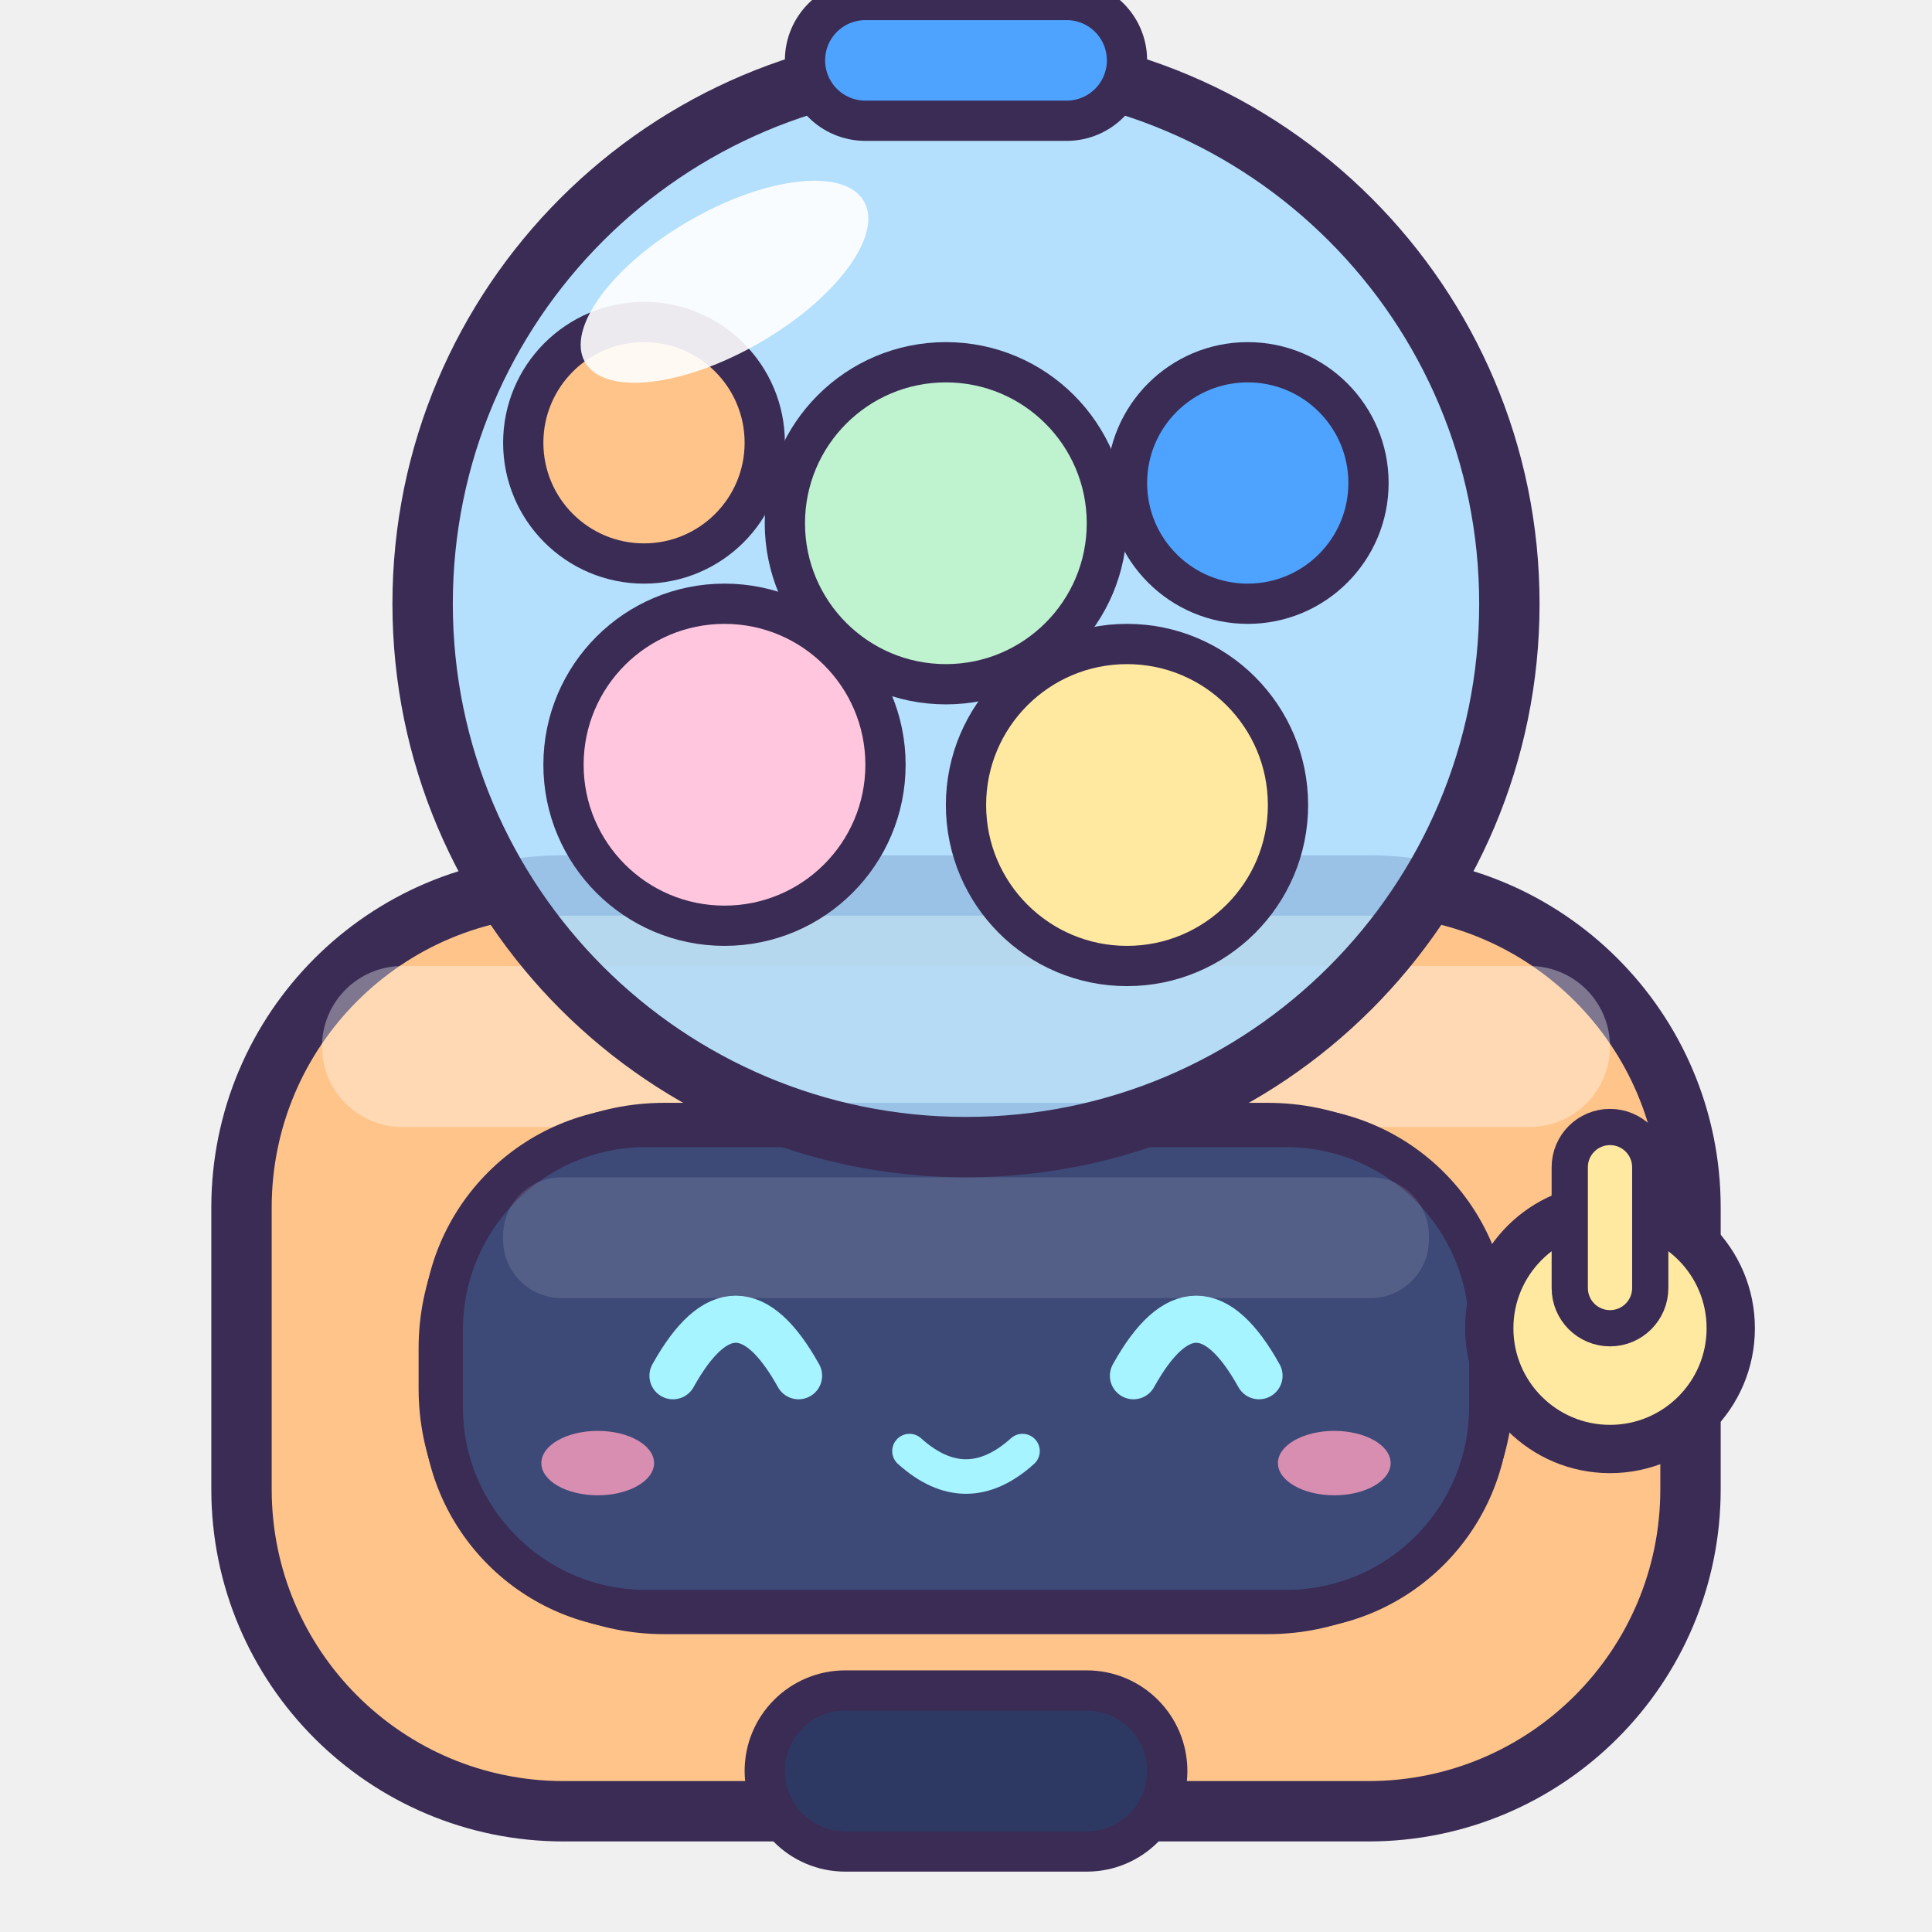
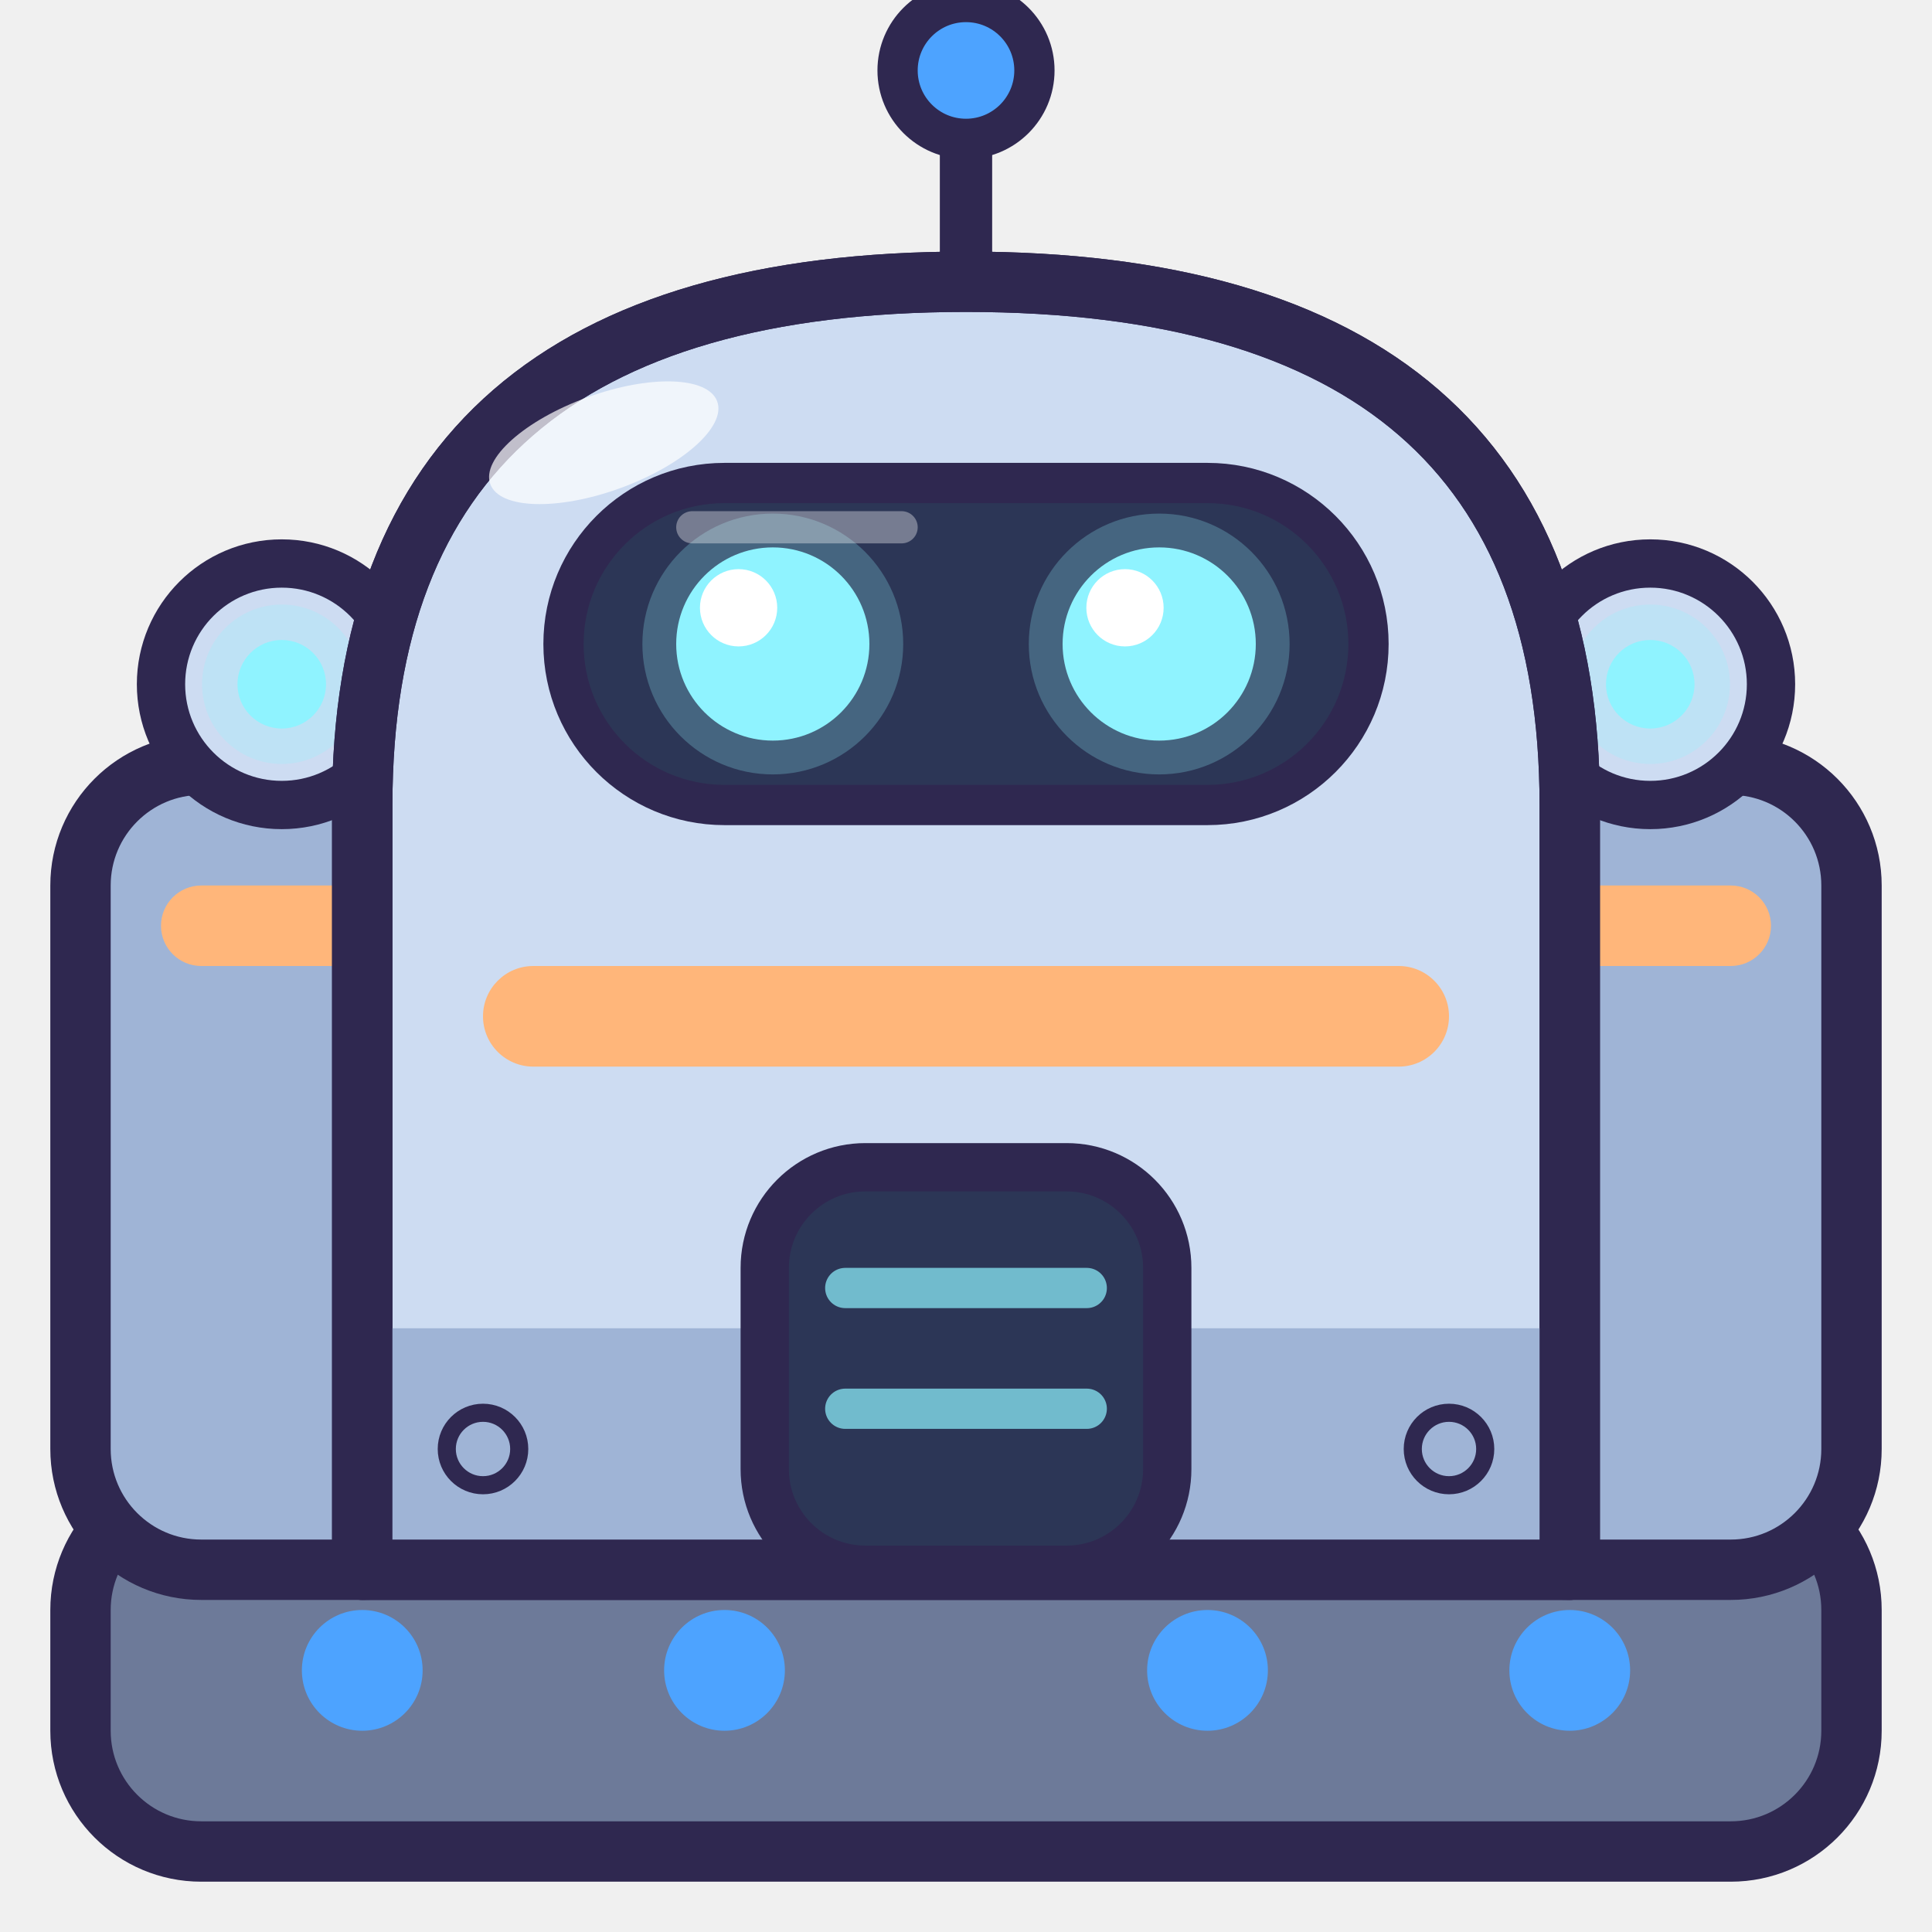
<svg xmlns="http://www.w3.org/2000/svg" viewBox="0 0 96 96">
-   <rect x="12" y="44" width="72" height="46" rx="16" fill="#ffc48a" stroke="#3a2c55" stroke-width="3" stroke-linejoin="round" stroke-linecap="round" />
-   <rect x="16" y="48" width="64" height="8" rx="4" fill="#fff" opacity="0.35" />
-   <rect x="22" y="56" width="52" height="24" rx="11" fill="#3d4a78" stroke="#3a2c55" stroke-width="2.4" stroke-linejoin="round" stroke-linecap="round" />
-   <rect x="22" y="56" width="52" height="24" rx="10.1" fill="#3d4a78" stroke="#3a2c55" stroke-width="2" stroke-linejoin="round" stroke-linecap="round" />
-   <rect x="25" y="58.5" width="46" height="6.0" rx="2.9" fill="#fff" opacity="0.12" />
-   <path d="M33.44 68.36 Q36.56 62.744 39.68 68.36" fill="none" stroke="#a6f4ff" stroke-width="2.34" stroke-linecap="round" />
-   <path d="M56.32 68.36 Q59.44 62.744 62.56 68.36" fill="none" stroke="#a6f4ff" stroke-width="2.34" stroke-linecap="round" />
-   <ellipse cx="29.7" cy="72.7" rx="2.8" ry="1.6" fill="#ff9fbf" opacity="0.8" />
-   <ellipse cx="66.3" cy="72.7" rx="2.8" ry="1.6" fill="#ff9fbf" opacity="0.8" />
-   <path d="M45.192 72.104 Q48.0 74.631 50.808 72.104" fill="none" stroke="#a6f4ff" stroke-width="1.716" stroke-linecap="round" />
-   <circle cx="80" cy="66" r="6" fill="#ffe9a0" stroke="#3a2c55" stroke-width="2.4" stroke-linejoin="round" stroke-linecap="round" />
-   <rect x="78" y="56" width="4" height="10" rx="2" fill="#ffe9a0" stroke="#3a2c55" stroke-width="1.8" stroke-linejoin="round" stroke-linecap="round" />
-   <rect x="38" y="84" width="20" height="8" rx="4" fill="#2e3963" stroke="#3a2c55" stroke-width="2" stroke-linejoin="round" stroke-linecap="round" />
-   <defs>
-     <clipPath id="b">
-       <circle cx="48" cy="30" r="27" />
-     </clipPath>
-   </defs>
-   <circle cx="48" cy="30" r="27" fill="#a9dcff" opacity="0.85" />
-   <circle cx="36" cy="38" r="8" fill="#ffc6de" stroke="#3a2c55" stroke-width="2" stroke-linejoin="round" stroke-linecap="round" clip-path="url(#b)" />
-   <circle cx="56" cy="40" r="8" fill="#ffe9a0" stroke="#3a2c55" stroke-width="2" stroke-linejoin="round" stroke-linecap="round" clip-path="url(#b)" />
-   <circle cx="47" cy="26" r="8" fill="#bff2cf" stroke="#3a2c55" stroke-width="2" stroke-linejoin="round" stroke-linecap="round" clip-path="url(#b)" />
-   <circle cx="62" cy="24" r="6" fill="#4da3ff" stroke="#3a2c55" stroke-width="2" stroke-linejoin="round" stroke-linecap="round" clip-path="url(#b)" />
-   <circle cx="32" cy="22" r="6" fill="#ffc48a" stroke="#3a2c55" stroke-width="2" stroke-linejoin="round" stroke-linecap="round" clip-path="url(#b)" />
-   <circle cx="48" cy="30" r="27" fill="none" stroke="#3a2c55" stroke-width="3" stroke-linejoin="round" stroke-linecap="round" />
-   <ellipse cx="36" cy="14" rx="8" ry="3.5" fill="#fff" opacity="0.9" transform="rotate(-30 36 14)" />
-   <rect x="40" y="0" width="16" height="6" rx="3" fill="#4da3ff" stroke="#3a2c55" stroke-width="2" stroke-linejoin="round" stroke-linecap="round" />
+   <rect x="4" y="74" width="88" height="18" rx="6" fill="#6d7a99" stroke="#2f2850" stroke-width="3" stroke-linejoin="round" stroke-linecap="round" />
+   <circle cx="18" cy="83" r="3" fill="#4da3ff" />
+   <circle cx="36" cy="83" r="3" fill="#4da3ff" />
+   <circle cx="60" cy="83" r="3" fill="#4da3ff" />
+   <circle cx="78" cy="83" r="3" fill="#4da3ff" />
+   <rect x="4" y="38" width="20" height="40" rx="6" fill="#9fb4d6" stroke="#2f2850" stroke-width="3" stroke-linejoin="round" stroke-linecap="round" />
+   <rect x="72" y="38" width="20" height="40" rx="6" fill="#9fb4d6" stroke="#2f2850" stroke-width="3" stroke-linejoin="round" stroke-linecap="round" />
+   <rect x="8" y="44" width="12" height="4" rx="2" fill="#ffb67a" />
+   <rect x="76" y="44" width="12" height="4" rx="2" fill="#ffb67a" />
+   <circle cx="14" cy="34" r="6" fill="#cddcf2" stroke="#2f2850" stroke-width="2.4" stroke-linejoin="round" stroke-linecap="round" />
+   <circle cx="82" cy="34" r="6" fill="#cddcf2" stroke="#2f2850" stroke-width="2.4" stroke-linejoin="round" stroke-linecap="round" />
+   <circle cx="14" cy="34" r="3.96" fill="#8ff3ff" opacity="0.25" />
+   <circle cx="14" cy="34" r="2.2" fill="#8ff3ff" />
+   <circle cx="82" cy="34" r="3.96" fill="#8ff3ff" opacity="0.25" />
+   <circle cx="82" cy="34" r="2.2" fill="#8ff3ff" />
+   <path d="M18 78 L18 40 Q18 14 48 14 Q78 14 78 40 L78 78 Z" fill="#cddcf2" stroke="#2f2850" stroke-width="3" stroke-linejoin="round" stroke-linecap="round" />
+   <path d="M19 66 L77 66 L77 78 L19 78 Z" fill="#9fb4d6" />
+   <rect x="24" y="48" width="48" height="5" rx="2.5" fill="#ffb67a" />
+   <path d="M18 78 L18 40 Q18 14 48 14 Q78 14 78 40 L78 78 Z" fill="none" stroke="#2f2850" stroke-width="3" stroke-linejoin="round" stroke-linecap="round" />
+   <rect x="28" y="24" width="40" height="16" rx="8.0" fill="#2c3656" stroke="#2f2850" stroke-width="2" stroke-linejoin="round" stroke-linecap="round" />
+   <circle cx="38.4" cy="32.0" r="6.48" fill="#8ff3ff" opacity="0.25" />
+   <circle cx="38.4" cy="32.0" r="4.80" fill="#8ff3ff" />
+   <circle cx="36.7" cy="30.2" r="1.92" fill="#fff" />
+   <circle cx="57.6" cy="32.0" r="6.48" fill="#8ff3ff" opacity="0.25" />
+   <circle cx="57.6" cy="32.0" r="4.80" fill="#8ff3ff" />
+   <circle cx="55.9" cy="30.2" r="1.92" fill="#fff" />
+   <path d="M34.4 26.2 L44.8 26.2" stroke="#fff" stroke-width="1.6" stroke-linecap="round" opacity="0.35" />
+   <rect x="38" y="58" width="20" height="20" rx="5" fill="#2c3656" stroke="#2f2850" stroke-width="2.4" stroke-linejoin="round" stroke-linecap="round" />
+   <path d="M42 64 L54 64 M42 70 L54 70" stroke="#8ff3ff" stroke-width="2" stroke-linecap="round" opacity="0.7" />
+   <line x1="48" y1="14" x2="48" y2="3" stroke="#2f2850" stroke-width="2.6" stroke-linejoin="round" stroke-linecap="round" />
+   <circle cx="48" cy="3.5" r="3.4" fill="#4da3ff" stroke="#2f2850" stroke-width="2" stroke-linejoin="round" stroke-linecap="round" />
+   <circle cx="24" cy="72" r="1.8" fill="#9fb4d6" stroke="#2f2850" stroke-width="0.9" stroke-linejoin="round" stroke-linecap="round" />
+   <circle cx="72" cy="72" r="1.8" fill="#9fb4d6" stroke="#2f2850" stroke-width="0.9" stroke-linejoin="round" stroke-linecap="round" />
+   <ellipse cx="30" cy="22" rx="6" ry="2.4" fill="#fff" opacity="0.7" transform="rotate(-20 30 22)" />
</svg>
